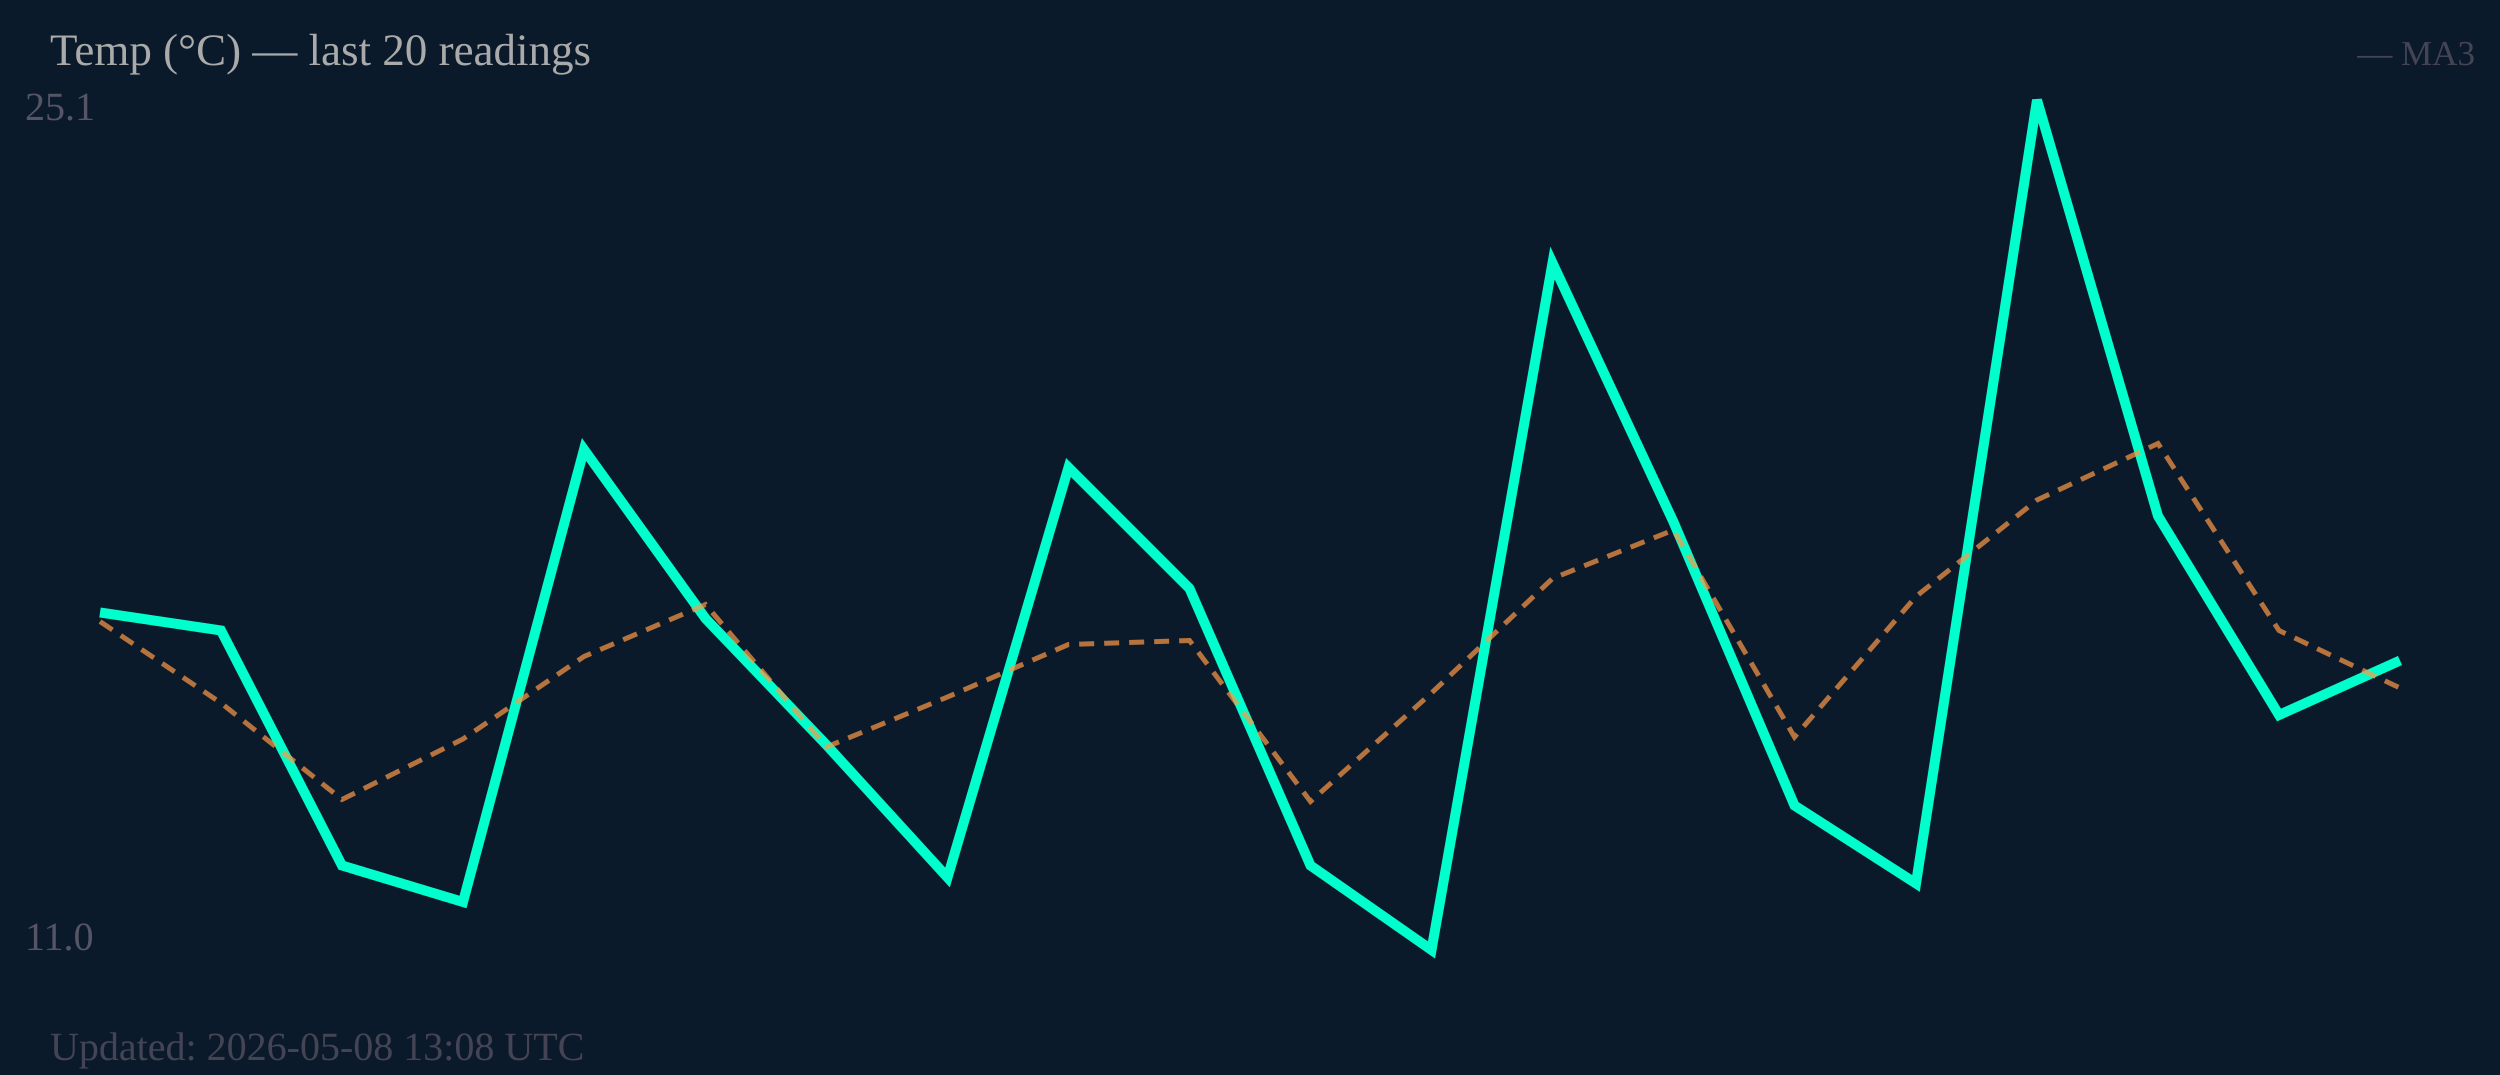
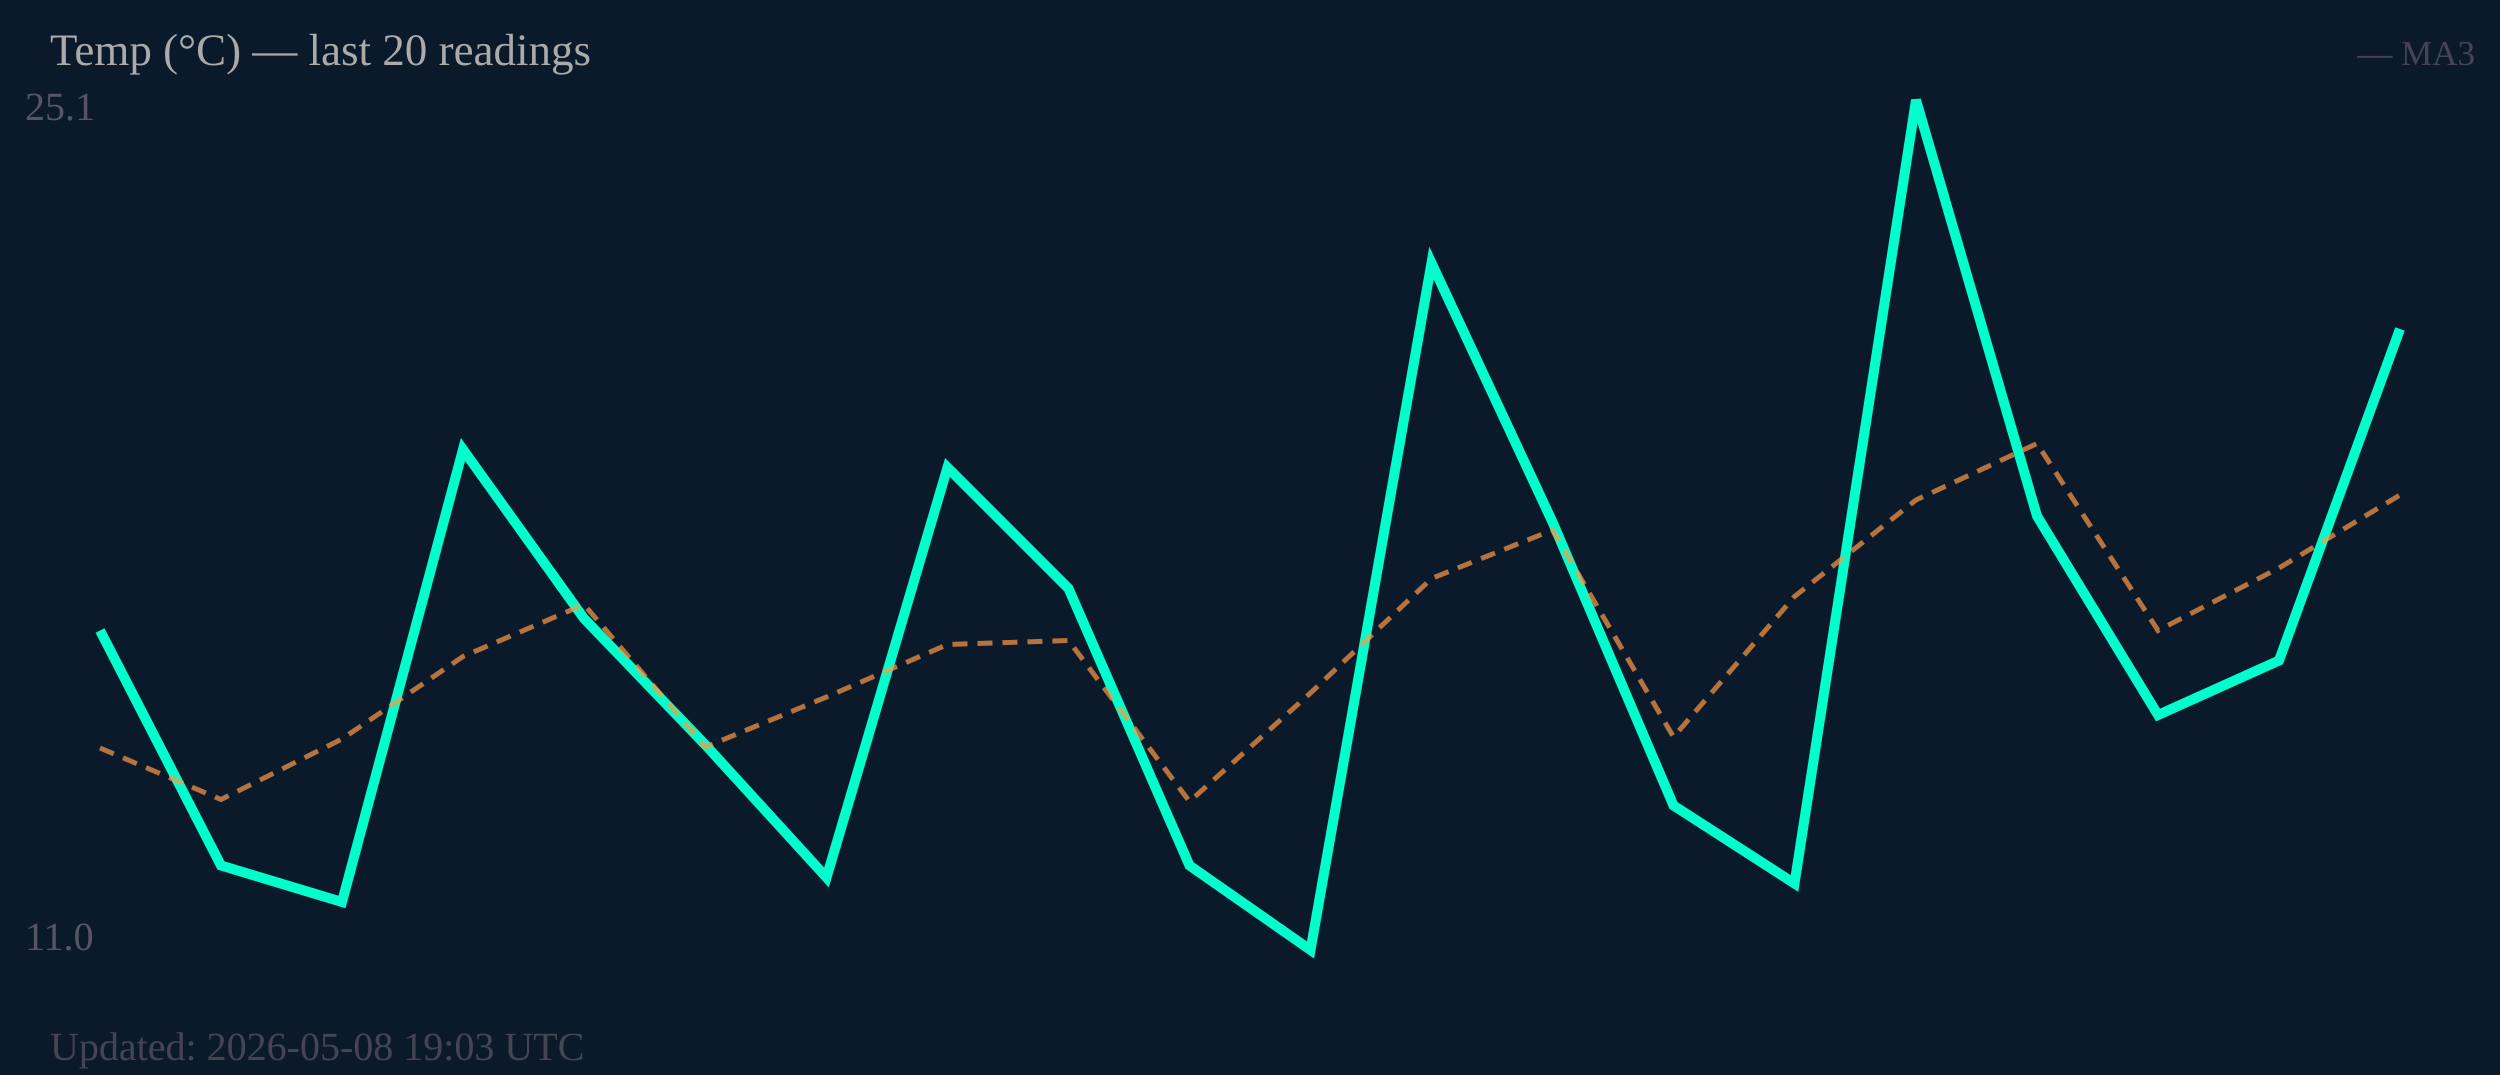
<svg xmlns="http://www.w3.org/2000/svg" width="500" height="215" viewBox="0 0 500 215">
  <rect width="500" height="215" fill="#0b1a2a" />
  <text x="5" y="24" font-size="8" fill="#556">25.1</text>
  <text x="5" y="190" font-size="8" fill="#556">11.0</text>
-   <polyline fill="none" stroke="#00ffcc" stroke-width="2" points="20.0,122.5 44.2,126.1 68.4,173.1 92.6,180.4 116.8,89.9 141.1,123.7 165.3,149.0 189.5,175.5 213.7,93.5 237.9,117.7 262.1,173.1 286.3,190.0 310.5,52.6 334.7,104.4 358.9,161.1 383.2,176.7 407.4,20.0 431.6,103.2 455.8,143.0 480.0,132.1" />
-   <polyline fill="none" stroke="#ff9944" stroke-width="1" stroke-dasharray="3,2" opacity="0.7" points="20.0,124.3 44.2,140.6 68.4,159.9 92.6,147.8 116.8,131.3 141.1,120.9 165.3,149.4 189.5,139.4 213.7,128.9 237.9,128.1 262.1,160.3 286.3,138.6 310.5,115.7 334.7,106.0 358.9,147.4 383.2,119.3 407.4,100.0 431.6,88.7 455.8,126.1 480.0,137.6" />
+   <polyline fill="none" stroke="#00ffcc" stroke-width="2" points="20.0,126.1 44.2,173.1 68.4,180.4 92.6,89.9 116.8,123.7 141.1,149.0 165.3,175.5 189.5,93.5 213.7,117.7 237.9,173.1 262.1,190.0 286.3,52.6 310.5,104.4 334.7,161.1 358.9,176.7 383.2,20.0 407.4,103.2 431.6,143.0 455.8,132.1 480.0,65.8" />
+   <polyline fill="none" stroke="#ff9944" stroke-width="1" stroke-dasharray="3,2" opacity="0.7" points="20.0,149.6 44.2,159.9 68.4,147.8 92.6,131.3 116.8,120.9 141.1,149.4 165.3,139.4 189.5,128.9 213.7,128.1 237.9,160.3 262.1,138.6 286.3,115.7 310.5,106.0 334.7,147.4 358.9,119.3 383.2,100.0 407.4,88.7 431.6,126.1 455.8,113.6 480.0,99.0" />
  <text x="10" y="13" font-size="9" fill="#aaa">Temp (°C) — last 20 readings</text>
  <text x="495" y="13" font-size="7" fill="#445" text-anchor="end">— MA3</text>
-   <text x="10" y="212" font-size="8" fill="#445">Updated: 2026-05-08 13:08 UTC</text>
+   <text x="10" y="212" font-size="8" fill="#445">Updated: 2026-05-08 19:03 UTC</text>
</svg>
